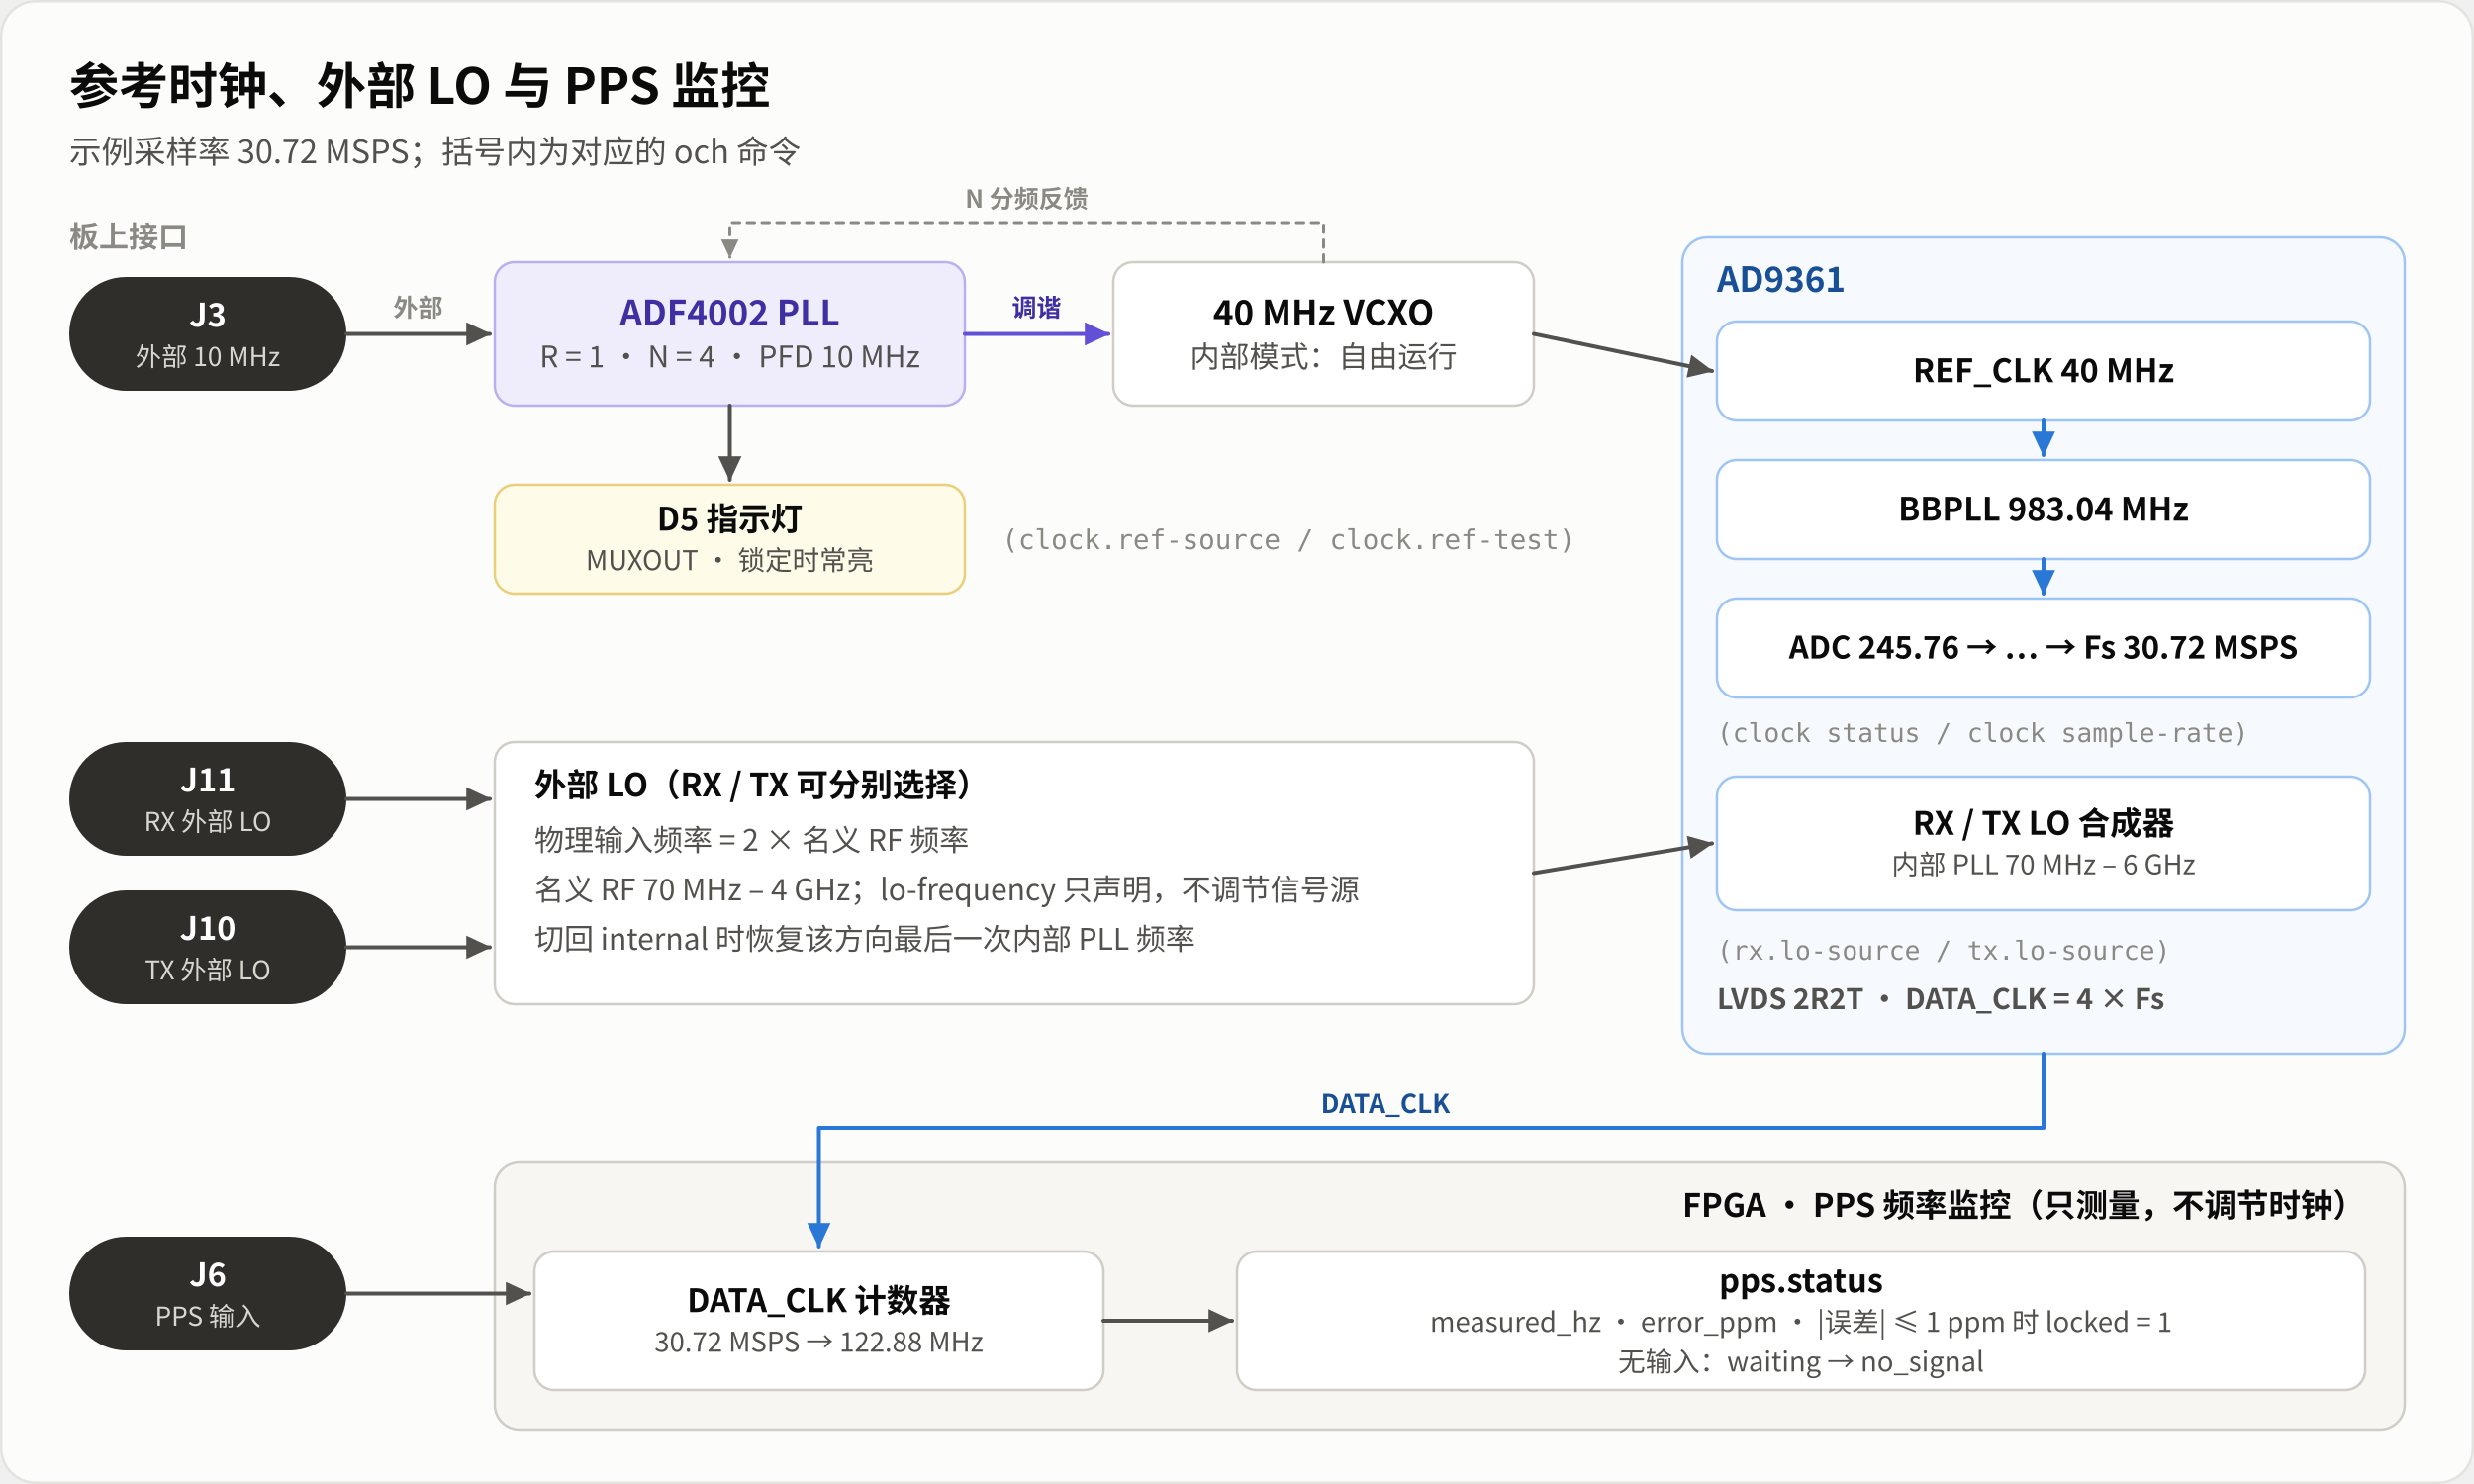
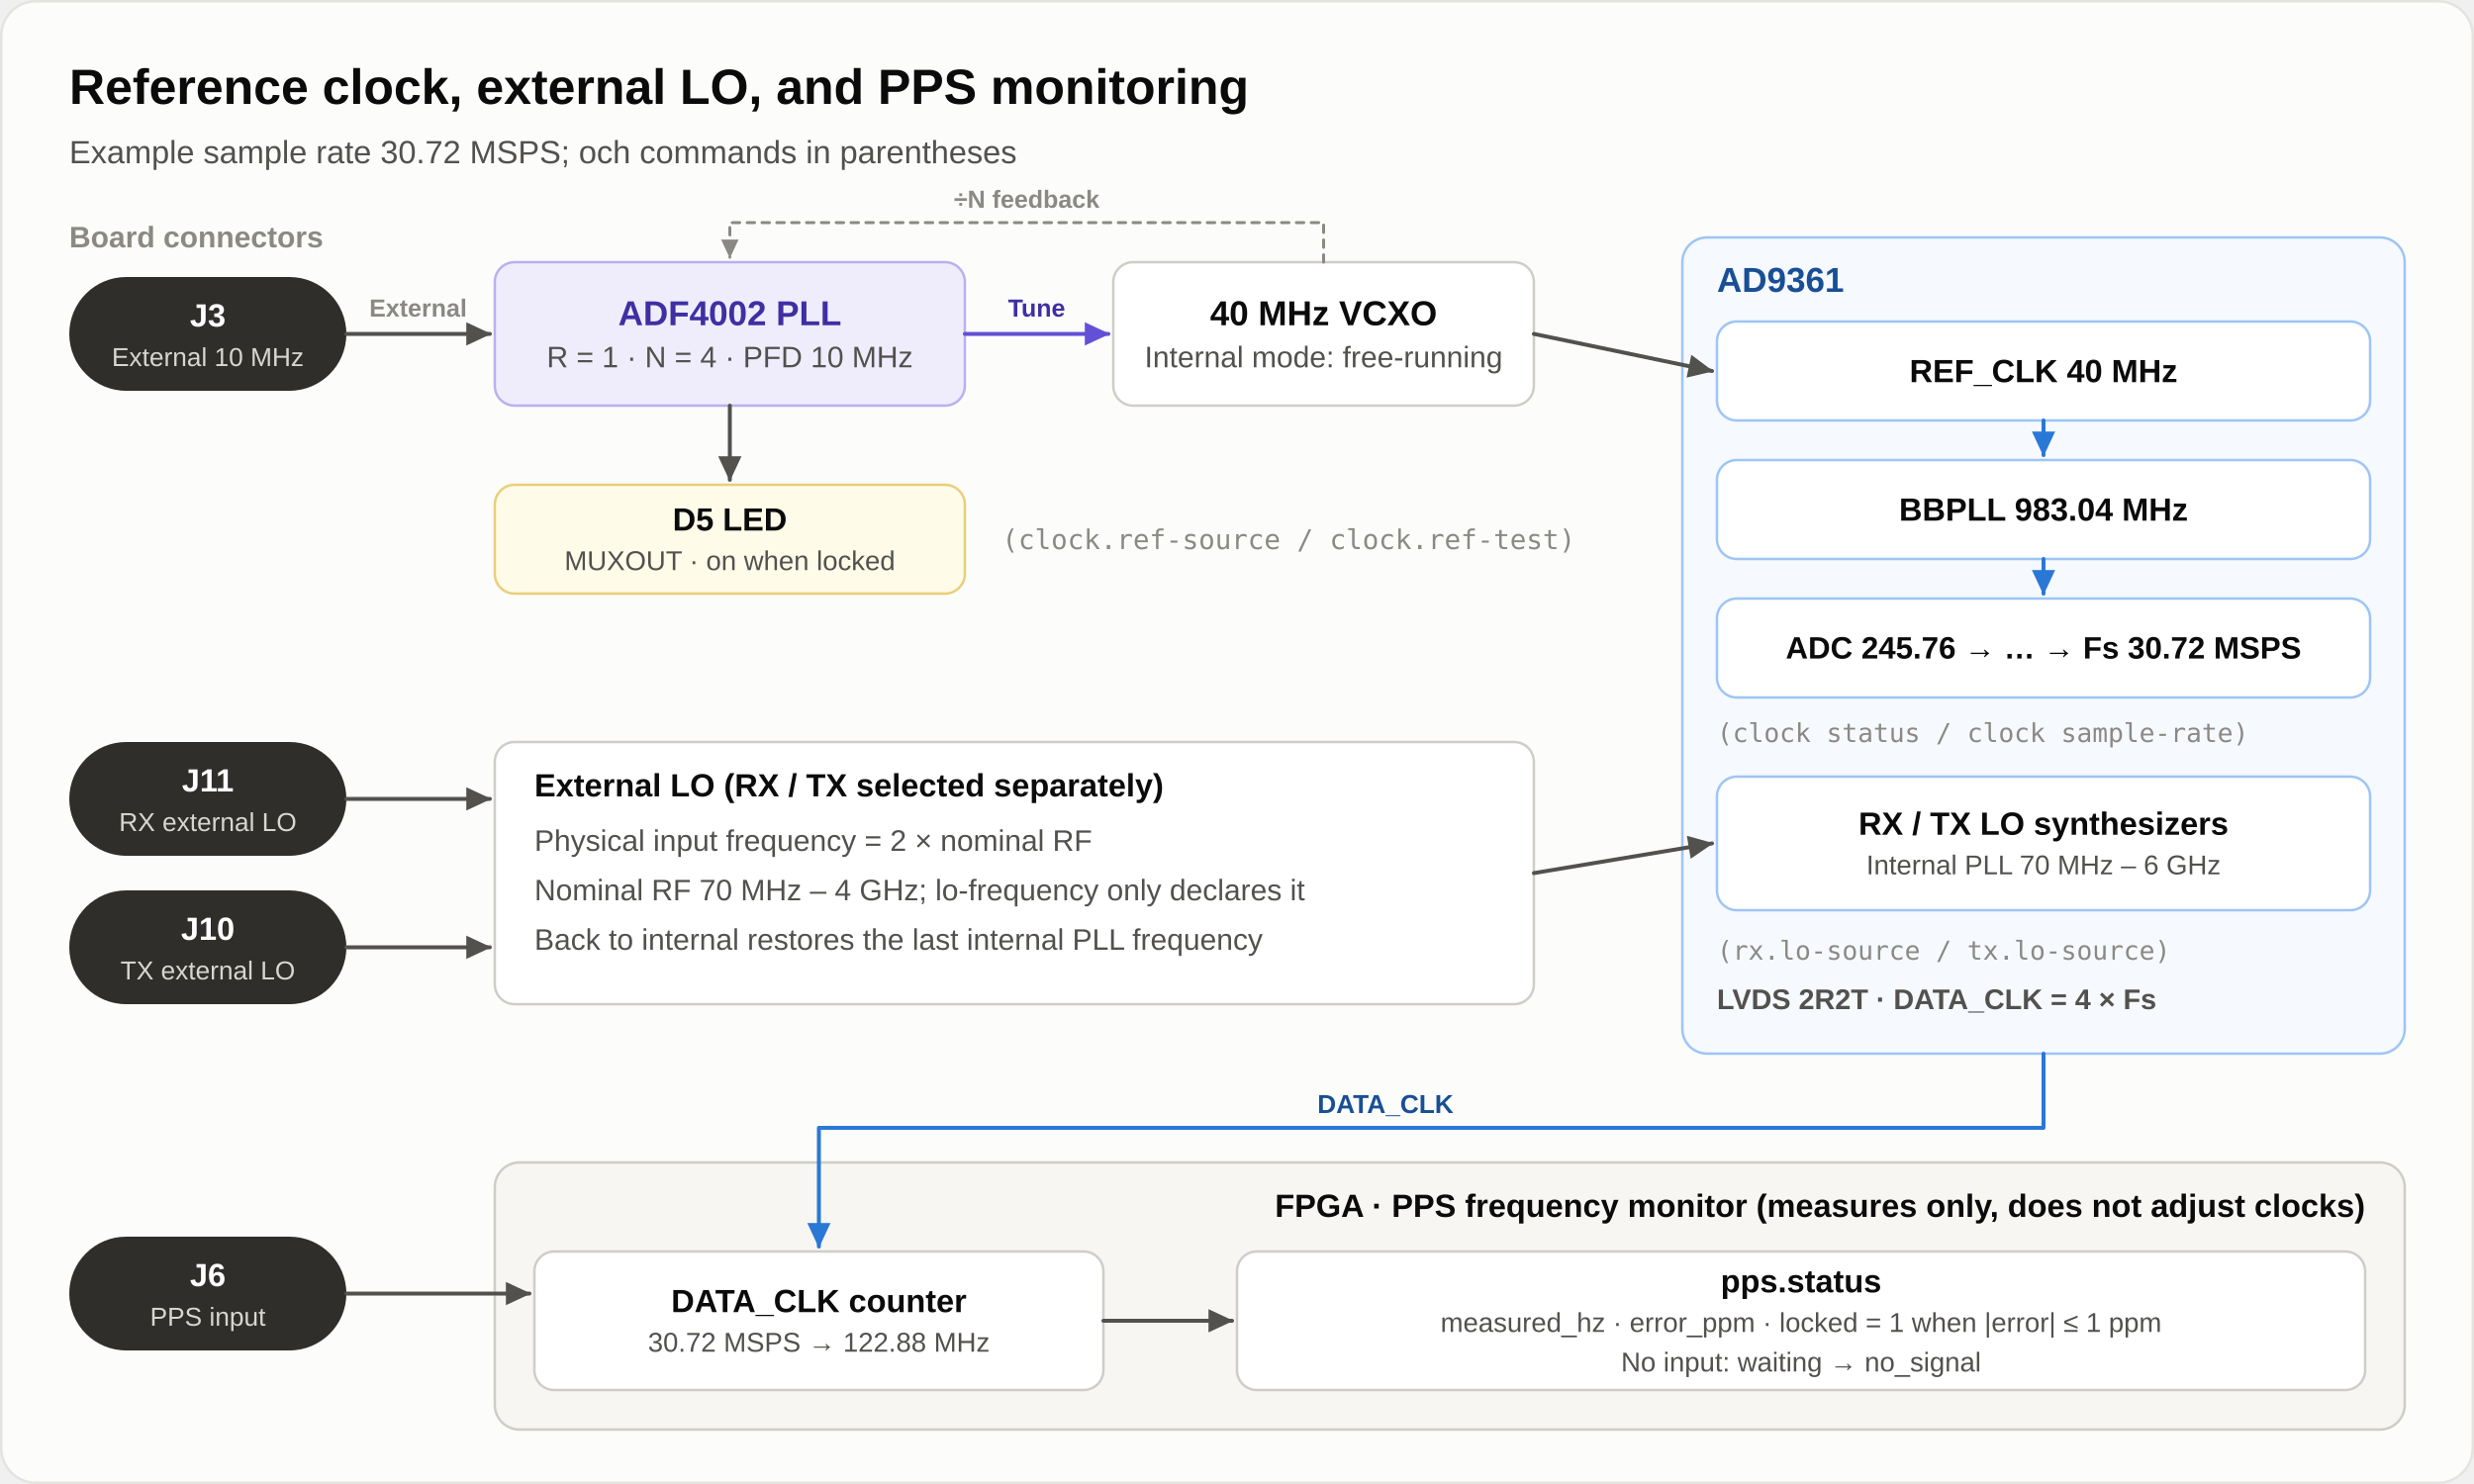
<svg xmlns="http://www.w3.org/2000/svg" width="1000" height="600" viewBox="0 0 1000 600" role="img" aria-labelledby="t d">
  <defs>
    <marker id="a-ink" viewBox="0 0 10 10" refX="8.5" refY="5" markerWidth="7" markerHeight="7" orient="auto-start-reverse">
      <path d="M0,0.8 L9,5 L0,9.2 Z" fill="#52514e" />
    </marker>
    <marker id="a-blue" viewBox="0 0 10 10" refX="8.5" refY="5" markerWidth="7" markerHeight="7" orient="auto-start-reverse">
      <path d="M0,0.8 L9,5 L0,9.2 Z" fill="#2a78d6" />
    </marker>
    <marker id="a-orange" viewBox="0 0 10 10" refX="8.5" refY="5" markerWidth="7" markerHeight="7" orient="auto-start-reverse">
      <path d="M0,0.8 L9,5 L0,9.2 Z" fill="#eb6834" />
    </marker>
    <marker id="a-muted" viewBox="0 0 10 10" refX="8.5" refY="5" markerWidth="7" markerHeight="7" orient="auto-start-reverse">
      <path d="M0,0.8 L9,5 L0,9.2 Z" fill="#8a8984" />
    </marker>
    <marker id="a-aqua" viewBox="0 0 10 10" refX="8.5" refY="5" markerWidth="7" markerHeight="7" orient="auto-start-reverse">
      <path d="M0,0.8 L9,5 L0,9.2 Z" fill="#1baf7a" />
    </marker>
    <marker id="a-violet" viewBox="0 0 10 10" refX="8.5" refY="5" markerWidth="7" markerHeight="7" orient="auto-start-reverse">
      <path d="M0,0.8 L9,5 L0,9.2 Z" fill="#6250d6" />
    </marker>
  </defs>
  <rect x="0.5" y="0.5" width="999" height="599" rx="14" fill="#fcfcfb" stroke="#e4e3df" />
-   <text x="28" y="42" font-family="'Segoe UI','Microsoft YaHei','PingFang SC','Noto Sans CJK SC','Noto Sans SC',sans-serif" font-size="20" font-weight="700" fill="#0b0b0b" text-anchor="start">参考时钟、外部 LO 与 PPS 监控</text>
-   <text x="28" y="66" font-family="'Segoe UI','Microsoft YaHei','PingFang SC','Noto Sans CJK SC','Noto Sans SC',sans-serif" font-size="13" font-weight="400" fill="#52514e" text-anchor="start">示例采样率 30.72 MSPS；括号内为对应的 och 命令</text>
-   <text x="28" y="100" font-family="'Segoe UI','Microsoft YaHei','PingFang SC','Noto Sans CJK SC','Noto Sans SC',sans-serif" font-size="12" font-weight="700" fill="#8a8984" text-anchor="start">板上接口</text>
+   <text x="28" y="42" font-family="'Segoe UI','Helvetica Neue',Arial,sans-serif" font-size="20" font-weight="700" fill="#0b0b0b" text-anchor="start">Reference clock, external LO, and PPS monitoring</text>
+   <text x="28" y="66" font-family="'Segoe UI','Helvetica Neue',Arial,sans-serif" font-size="13" font-weight="400" fill="#52514e" text-anchor="start">Example sample rate 30.72 MSPS; och commands in parentheses</text>
+   <text x="28" y="100" font-family="'Segoe UI','Helvetica Neue',Arial,sans-serif" font-size="12" font-weight="700" fill="#8a8984" text-anchor="start">Board connectors</text>
  <rect x="28" y="112" width="112" height="46" rx="23" fill="#2f2e2b" />
-   <text x="84" y="132" font-family="'Segoe UI','Microsoft YaHei','PingFang SC','Noto Sans CJK SC','Noto Sans SC',sans-serif" font-size="13" font-weight="700" fill="#ffffff" text-anchor="middle">J3</text>
-   <text x="84" y="148" font-family="'Segoe UI','Microsoft YaHei','PingFang SC','Noto Sans CJK SC','Noto Sans SC',sans-serif" font-size="10.5" font-weight="400" fill="#d8d6cf" text-anchor="middle">外部 10 MHz</text>
+   <text x="84" y="132" font-family="'Segoe UI','Helvetica Neue',Arial,sans-serif" font-size="13" font-weight="700" fill="#ffffff" text-anchor="middle">J3</text>
+   <text x="84" y="148" font-family="'Segoe UI','Helvetica Neue',Arial,sans-serif" font-size="10.5" font-weight="400" fill="#d8d6cf" text-anchor="middle">External 10 MHz</text>
  <rect x="28" y="300" width="112" height="46" rx="23" fill="#2f2e2b" />
-   <text x="84" y="320" font-family="'Segoe UI','Microsoft YaHei','PingFang SC','Noto Sans CJK SC','Noto Sans SC',sans-serif" font-size="13" font-weight="700" fill="#ffffff" text-anchor="middle">J11</text>
-   <text x="84" y="336" font-family="'Segoe UI','Microsoft YaHei','PingFang SC','Noto Sans CJK SC','Noto Sans SC',sans-serif" font-size="10.5" font-weight="400" fill="#d8d6cf" text-anchor="middle">RX 外部 LO</text>
+   <text x="84" y="320" font-family="'Segoe UI','Helvetica Neue',Arial,sans-serif" font-size="13" font-weight="700" fill="#ffffff" text-anchor="middle">J11</text>
+   <text x="84" y="336" font-family="'Segoe UI','Helvetica Neue',Arial,sans-serif" font-size="10.5" font-weight="400" fill="#d8d6cf" text-anchor="middle">RX external LO</text>
  <rect x="28" y="360" width="112" height="46" rx="23" fill="#2f2e2b" />
-   <text x="84" y="380" font-family="'Segoe UI','Microsoft YaHei','PingFang SC','Noto Sans CJK SC','Noto Sans SC',sans-serif" font-size="13" font-weight="700" fill="#ffffff" text-anchor="middle">J10</text>
-   <text x="84" y="396" font-family="'Segoe UI','Microsoft YaHei','PingFang SC','Noto Sans CJK SC','Noto Sans SC',sans-serif" font-size="10.5" font-weight="400" fill="#d8d6cf" text-anchor="middle">TX 外部 LO</text>
+   <text x="84" y="380" font-family="'Segoe UI','Helvetica Neue',Arial,sans-serif" font-size="13" font-weight="700" fill="#ffffff" text-anchor="middle">J10</text>
+   <text x="84" y="396" font-family="'Segoe UI','Helvetica Neue',Arial,sans-serif" font-size="10.5" font-weight="400" fill="#d8d6cf" text-anchor="middle">TX external LO</text>
  <rect x="28" y="500" width="112" height="46" rx="23" fill="#2f2e2b" />
-   <text x="84" y="520" font-family="'Segoe UI','Microsoft YaHei','PingFang SC','Noto Sans CJK SC','Noto Sans SC',sans-serif" font-size="13" font-weight="700" fill="#ffffff" text-anchor="middle">J6</text>
-   <text x="84" y="536" font-family="'Segoe UI','Microsoft YaHei','PingFang SC','Noto Sans CJK SC','Noto Sans SC',sans-serif" font-size="10.5" font-weight="400" fill="#d8d6cf" text-anchor="middle">PPS 输入</text>
+   <text x="84" y="520" font-family="'Segoe UI','Helvetica Neue',Arial,sans-serif" font-size="13" font-weight="700" fill="#ffffff" text-anchor="middle">J6</text>
+   <text x="84" y="536" font-family="'Segoe UI','Helvetica Neue',Arial,sans-serif" font-size="10.5" font-weight="400" fill="#d8d6cf" text-anchor="middle">PPS input</text>
  <rect x="200" y="106" width="190" height="58" rx="8" fill="#efedfb" stroke="#b9b1ef" stroke-width="1" />
-   <text x="295.0" y="131.5" font-family="'Segoe UI','Microsoft YaHei','PingFang SC','Noto Sans CJK SC','Noto Sans SC',sans-serif" font-size="14" font-weight="600" fill="#3f2fa3" text-anchor="middle">ADF4002 PLL</text>
-   <text x="295.0" y="148.5" font-family="'Segoe UI','Microsoft YaHei','PingFang SC','Noto Sans CJK SC','Noto Sans SC',sans-serif" font-size="12" font-weight="400" fill="#52514e" text-anchor="middle">R = 1 · N = 4 · PFD 10 MHz</text>
+   <text x="295.0" y="131.5" font-family="'Segoe UI','Helvetica Neue',Arial,sans-serif" font-size="14" font-weight="600" fill="#3f2fa3" text-anchor="middle">ADF4002 PLL</text>
+   <text x="295.0" y="148.5" font-family="'Segoe UI','Helvetica Neue',Arial,sans-serif" font-size="12" font-weight="400" fill="#52514e" text-anchor="middle">R = 1 · N = 4 · PFD 10 MHz</text>
  <line x1="140" y1="135" x2="198" y2="135" stroke="#52514e" stroke-width="1.6" stroke-linecap="round" marker-end="url(#a-ink)" />
-   <text x="169" y="128" font-family="'Segoe UI','Microsoft YaHei','PingFang SC','Noto Sans CJK SC','Noto Sans SC',sans-serif" font-size="10" font-weight="600" fill="#8a8984" text-anchor="middle">外部</text>
+   <text x="169" y="128" font-family="'Segoe UI','Helvetica Neue',Arial,sans-serif" font-size="10" font-weight="600" fill="#8a8984" text-anchor="middle">External</text>
  <rect x="450" y="106" width="170" height="58" rx="8" fill="#ffffff" stroke="#cfcdc6" stroke-width="1" />
-   <text x="535.0" y="131.5" font-family="'Segoe UI','Microsoft YaHei','PingFang SC','Noto Sans CJK SC','Noto Sans SC',sans-serif" font-size="14" font-weight="600" fill="#0b0b0b" text-anchor="middle">40 MHz VCXO</text>
-   <text x="535.0" y="148.5" font-family="'Segoe UI','Microsoft YaHei','PingFang SC','Noto Sans CJK SC','Noto Sans SC',sans-serif" font-size="12" font-weight="400" fill="#52514e" text-anchor="middle">内部模式：自由运行</text>
+   <text x="535.0" y="131.5" font-family="'Segoe UI','Helvetica Neue',Arial,sans-serif" font-size="14" font-weight="600" fill="#0b0b0b" text-anchor="middle">40 MHz VCXO</text>
+   <text x="535.0" y="148.5" font-family="'Segoe UI','Helvetica Neue',Arial,sans-serif" font-size="12" font-weight="400" fill="#52514e" text-anchor="middle">Internal mode: free-running</text>
  <line x1="390" y1="135" x2="448" y2="135" stroke="#6250d6" stroke-width="1.6" stroke-linecap="round" marker-end="url(#a-violet)" />
-   <text x="419" y="128" font-family="'Segoe UI','Microsoft YaHei','PingFang SC','Noto Sans CJK SC','Noto Sans SC',sans-serif" font-size="10" font-weight="600" fill="#3f2fa3" text-anchor="middle">调谐</text>
+   <text x="419" y="128" font-family="'Segoe UI','Helvetica Neue',Arial,sans-serif" font-size="10" font-weight="600" fill="#3f2fa3" text-anchor="middle">Tune</text>
  <path d="M535,106 L535,90 L295,90 L295,104" stroke="#8a8984" stroke-width="1.2" fill="none" stroke-linecap="round" stroke-linejoin="round" stroke-dasharray="3 3" marker-end="url(#a-muted)" />
-   <text x="415" y="84" font-family="'Segoe UI','Microsoft YaHei','PingFang SC','Noto Sans CJK SC','Noto Sans SC',sans-serif" font-size="10" font-weight="600" fill="#8a8984" text-anchor="middle">N 分频反馈</text>
+   <text x="415" y="84" font-family="'Segoe UI','Helvetica Neue',Arial,sans-serif" font-size="10" font-weight="600" fill="#8a8984" text-anchor="middle">÷N feedback</text>
  <rect x="200" y="196" width="190" height="44" rx="8" fill="#fffbe9" stroke="#e9cf7a" stroke-width="1" />
-   <text x="295.0" y="214.5" font-family="'Segoe UI','Microsoft YaHei','PingFang SC','Noto Sans CJK SC','Noto Sans SC',sans-serif" font-size="13" font-weight="600" fill="#0b0b0b" text-anchor="middle">D5 指示灯</text>
-   <text x="295.0" y="230.5" font-family="'Segoe UI','Microsoft YaHei','PingFang SC','Noto Sans CJK SC','Noto Sans SC',sans-serif" font-size="11" font-weight="400" fill="#52514e" text-anchor="middle">MUXOUT · 锁定时常亮</text>
+   <text x="295.0" y="214.5" font-family="'Segoe UI','Helvetica Neue',Arial,sans-serif" font-size="13" font-weight="600" fill="#0b0b0b" text-anchor="middle">D5 LED</text>
+   <text x="295.0" y="230.5" font-family="'Segoe UI','Helvetica Neue',Arial,sans-serif" font-size="11" font-weight="400" fill="#52514e" text-anchor="middle">MUXOUT · on when locked</text>
  <line x1="295" y1="164" x2="295" y2="194" stroke="#52514e" stroke-width="1.6" stroke-linecap="round" marker-end="url(#a-ink)" />
  <text x="405" y="222" font-family="'Cascadia Mono',Consolas,'DejaVu Sans Mono',monospace" font-size="11" font-weight="400" fill="#8a8984" text-anchor="start">(clock.ref-source / clock.ref-test)</text>
  <rect x="680" y="96" width="292" height="330" rx="10" fill="#f6f9fe" stroke="#9ec5f4" stroke-width="1" />
-   <text x="694" y="118" font-family="'Segoe UI','Microsoft YaHei','PingFang SC','Noto Sans CJK SC','Noto Sans SC',sans-serif" font-size="14" font-weight="700" fill="#184f95" text-anchor="start">AD9361</text>
+   <text x="694" y="118" font-family="'Segoe UI','Helvetica Neue',Arial,sans-serif" font-size="14" font-weight="700" fill="#184f95" text-anchor="start">AD9361</text>
  <rect x="694" y="130" width="264" height="40" rx="8" fill="#ffffff" stroke="#9ec5f4" stroke-width="1" />
-   <text x="826.0" y="154.5" font-family="'Segoe UI','Microsoft YaHei','PingFang SC','Noto Sans CJK SC','Noto Sans SC',sans-serif" font-size="13" font-weight="600" fill="#0b0b0b" text-anchor="middle">REF_CLK  40 MHz</text>
+   <text x="826.0" y="154.5" font-family="'Segoe UI','Helvetica Neue',Arial,sans-serif" font-size="13" font-weight="600" fill="#0b0b0b" text-anchor="middle">REF_CLK  40 MHz</text>
  <line x1="620" y1="135" x2="692" y2="150" stroke="#52514e" stroke-width="1.6" stroke-linecap="round" marker-end="url(#a-ink)" />
  <rect x="694" y="186" width="264" height="40" rx="8" fill="#ffffff" stroke="#9ec5f4" stroke-width="1" />
-   <text x="826.0" y="210.5" font-family="'Segoe UI','Microsoft YaHei','PingFang SC','Noto Sans CJK SC','Noto Sans SC',sans-serif" font-size="13" font-weight="600" fill="#0b0b0b" text-anchor="middle">BBPLL  983.04 MHz</text>
+   <text x="826.0" y="210.5" font-family="'Segoe UI','Helvetica Neue',Arial,sans-serif" font-size="13" font-weight="600" fill="#0b0b0b" text-anchor="middle">BBPLL  983.04 MHz</text>
  <line x1="826.0" y1="170" x2="826.0" y2="184" stroke="#2a78d6" stroke-width="1.6" stroke-linecap="round" marker-end="url(#a-blue)" />
  <rect x="694" y="242" width="264" height="40" rx="8" fill="#ffffff" stroke="#9ec5f4" stroke-width="1" />
-   <text x="826.0" y="266.25" font-family="'Segoe UI','Microsoft YaHei','PingFang SC','Noto Sans CJK SC','Noto Sans SC',sans-serif" font-size="12.5" font-weight="600" fill="#0b0b0b" text-anchor="middle">ADC 245.76 → … → Fs 30.72 MSPS</text>
+   <text x="826.0" y="266.25" font-family="'Segoe UI','Helvetica Neue',Arial,sans-serif" font-size="12.5" font-weight="600" fill="#0b0b0b" text-anchor="middle">ADC 245.76 → … → Fs 30.72 MSPS</text>
  <line x1="826.0" y1="226" x2="826.0" y2="240" stroke="#2a78d6" stroke-width="1.6" stroke-linecap="round" marker-end="url(#a-blue)" />
  <text x="694" y="300" font-family="'Cascadia Mono',Consolas,'DejaVu Sans Mono',monospace" font-size="10.5" font-weight="400" fill="#8a8984" text-anchor="start">(clock status / clock sample-rate)</text>
  <rect x="694" y="314" width="264" height="54" rx="8" fill="#ffffff" stroke="#9ec5f4" stroke-width="1" />
-   <text x="826.0" y="337.5" font-family="'Segoe UI','Microsoft YaHei','PingFang SC','Noto Sans CJK SC','Noto Sans SC',sans-serif" font-size="13" font-weight="600" fill="#0b0b0b" text-anchor="middle">RX / TX LO 合成器</text>
-   <text x="826.0" y="353.5" font-family="'Segoe UI','Microsoft YaHei','PingFang SC','Noto Sans CJK SC','Noto Sans SC',sans-serif" font-size="11" font-weight="400" fill="#52514e" text-anchor="middle">内部 PLL 70 MHz – 6 GHz</text>
+   <text x="826.0" y="337.5" font-family="'Segoe UI','Helvetica Neue',Arial,sans-serif" font-size="13" font-weight="600" fill="#0b0b0b" text-anchor="middle">RX / TX LO synthesizers</text>
+   <text x="826.0" y="353.5" font-family="'Segoe UI','Helvetica Neue',Arial,sans-serif" font-size="11" font-weight="400" fill="#52514e" text-anchor="middle">Internal PLL 70 MHz – 6 GHz</text>
  <text x="694" y="388" font-family="'Cascadia Mono',Consolas,'DejaVu Sans Mono',monospace" font-size="10.5" font-weight="400" fill="#8a8984" text-anchor="start">(rx.lo-source / tx.lo-source)</text>
-   <text x="694" y="408" font-family="'Segoe UI','Microsoft YaHei','PingFang SC','Noto Sans CJK SC','Noto Sans SC',sans-serif" font-size="11.5" font-weight="600" fill="#52514e" text-anchor="start">LVDS 2R2T · DATA_CLK = 4 × Fs</text>
+   <text x="694" y="408" font-family="'Segoe UI','Helvetica Neue',Arial,sans-serif" font-size="11.5" font-weight="600" fill="#52514e" text-anchor="start">LVDS 2R2T · DATA_CLK = 4 × Fs</text>
  <rect x="200" y="300" width="420" height="106" rx="8" fill="#ffffff" stroke="#cfcdc6" stroke-width="1" />
-   <text x="216" y="322" font-family="'Segoe UI','Microsoft YaHei','PingFang SC','Noto Sans CJK SC','Noto Sans SC',sans-serif" font-size="13" font-weight="700" fill="#0b0b0b" text-anchor="start">外部 LO（RX / TX 可分别选择）</text>
-   <text x="216" y="344" font-family="'Segoe UI','Microsoft YaHei','PingFang SC','Noto Sans CJK SC','Noto Sans SC',sans-serif" font-size="12" font-weight="400" fill="#52514e" text-anchor="start">物理输入频率 = 2 × 名义 RF 频率</text>
-   <text x="216" y="364" font-family="'Segoe UI','Microsoft YaHei','PingFang SC','Noto Sans CJK SC','Noto Sans SC',sans-serif" font-size="12" font-weight="400" fill="#52514e" text-anchor="start">名义 RF 70 MHz – 4 GHz；lo-frequency 只声明，不调节信号源</text>
-   <text x="216" y="384" font-family="'Segoe UI','Microsoft YaHei','PingFang SC','Noto Sans CJK SC','Noto Sans SC',sans-serif" font-size="12" font-weight="400" fill="#52514e" text-anchor="start">切回 internal 时恢复该方向最后一次内部 PLL 频率</text>
+   <text x="216" y="322" font-family="'Segoe UI','Helvetica Neue',Arial,sans-serif" font-size="13" font-weight="700" fill="#0b0b0b" text-anchor="start">External LO (RX / TX selected separately)</text>
+   <text x="216" y="344" font-family="'Segoe UI','Helvetica Neue',Arial,sans-serif" font-size="12" font-weight="400" fill="#52514e" text-anchor="start">Physical input frequency = 2 × nominal RF</text>
+   <text x="216" y="364" font-family="'Segoe UI','Helvetica Neue',Arial,sans-serif" font-size="12" font-weight="400" fill="#52514e" text-anchor="start">Nominal RF 70 MHz – 4 GHz; lo-frequency only declares it</text>
+   <text x="216" y="384" font-family="'Segoe UI','Helvetica Neue',Arial,sans-serif" font-size="12" font-weight="400" fill="#52514e" text-anchor="start">Back to internal restores the last internal PLL frequency</text>
  <line x1="140" y1="323" x2="198" y2="323" stroke="#52514e" stroke-width="1.6" stroke-linecap="round" marker-end="url(#a-ink)" />
  <line x1="140" y1="383" x2="198" y2="383" stroke="#52514e" stroke-width="1.6" stroke-linecap="round" marker-end="url(#a-ink)" />
  <line x1="620" y1="353" x2="692" y2="341" stroke="#52514e" stroke-width="1.6" stroke-linecap="round" marker-end="url(#a-ink)" />
  <rect x="200" y="470" width="772" height="108" rx="10" fill="#f7f6f3" stroke="#cfcdc6" stroke-width="1" />
-   <text x="956" y="492" font-family="'Segoe UI','Microsoft YaHei','PingFang SC','Noto Sans CJK SC','Noto Sans SC',sans-serif" font-size="13" font-weight="700" fill="#0b0b0b" text-anchor="end">FPGA · PPS 频率监控（只测量，不调节时钟）</text>
+   <text x="956" y="492" font-family="'Segoe UI','Helvetica Neue',Arial,sans-serif" font-size="13" font-weight="700" fill="#0b0b0b" text-anchor="end">FPGA · PPS frequency monitor (measures only, does not adjust clocks)</text>
  <rect x="216" y="506" width="230" height="56" rx="8" fill="#ffffff" stroke="#cfcdc6" stroke-width="1" />
-   <text x="331.0" y="530.5" font-family="'Segoe UI','Microsoft YaHei','PingFang SC','Noto Sans CJK SC','Noto Sans SC',sans-serif" font-size="13" font-weight="600" fill="#0b0b0b" text-anchor="middle">DATA_CLK 计数器</text>
-   <text x="331.0" y="546.5" font-family="'Segoe UI','Microsoft YaHei','PingFang SC','Noto Sans CJK SC','Noto Sans SC',sans-serif" font-size="11" font-weight="400" fill="#52514e" text-anchor="middle">30.72 MSPS → 122.88 MHz</text>
+   <text x="331.0" y="530.5" font-family="'Segoe UI','Helvetica Neue',Arial,sans-serif" font-size="13" font-weight="600" fill="#0b0b0b" text-anchor="middle">DATA_CLK counter</text>
+   <text x="331.0" y="546.5" font-family="'Segoe UI','Helvetica Neue',Arial,sans-serif" font-size="11" font-weight="400" fill="#52514e" text-anchor="middle">30.72 MSPS → 122.88 MHz</text>
  <line x1="140" y1="523" x2="214" y2="523" stroke="#52514e" stroke-width="1.6" stroke-linecap="round" marker-end="url(#a-ink)" />
  <path d="M826.0,426 L826.0,456 L331,456 L331,504" stroke="#2a78d6" stroke-width="1.6" fill="none" stroke-linecap="round" stroke-linejoin="round" marker-end="url(#a-blue)" />
-   <text x="560" y="450" font-family="'Segoe UI','Microsoft YaHei','PingFang SC','Noto Sans CJK SC','Noto Sans SC',sans-serif" font-size="10.5" font-weight="600" fill="#184f95" text-anchor="middle">DATA_CLK</text>
+   <text x="560" y="450" font-family="'Segoe UI','Helvetica Neue',Arial,sans-serif" font-size="10.5" font-weight="600" fill="#184f95" text-anchor="middle">DATA_CLK</text>
  <rect x="500" y="506" width="456" height="56" rx="8" fill="#ffffff" stroke="#cfcdc6" stroke-width="1" />
-   <text x="728.0" y="522.5" font-family="'Segoe UI','Microsoft YaHei','PingFang SC','Noto Sans CJK SC','Noto Sans SC',sans-serif" font-size="13" font-weight="600" fill="#0b0b0b" text-anchor="middle">pps.status</text>
-   <text x="728.0" y="538.5" font-family="'Segoe UI','Microsoft YaHei','PingFang SC','Noto Sans CJK SC','Noto Sans SC',sans-serif" font-size="11" font-weight="400" fill="#52514e" text-anchor="middle">measured_hz · error_ppm · |误差| ≤ 1 ppm 时 locked = 1</text>
-   <text x="728.0" y="554.5" font-family="'Segoe UI','Microsoft YaHei','PingFang SC','Noto Sans CJK SC','Noto Sans SC',sans-serif" font-size="11" font-weight="400" fill="#52514e" text-anchor="middle">无输入：waiting → no_signal</text>
+   <text x="728.0" y="522.5" font-family="'Segoe UI','Helvetica Neue',Arial,sans-serif" font-size="13" font-weight="600" fill="#0b0b0b" text-anchor="middle">pps.status</text>
+   <text x="728.0" y="538.5" font-family="'Segoe UI','Helvetica Neue',Arial,sans-serif" font-size="11" font-weight="400" fill="#52514e" text-anchor="middle">measured_hz · error_ppm · locked = 1 when |error| ≤ 1 ppm</text>
+   <text x="728.0" y="554.5" font-family="'Segoe UI','Helvetica Neue',Arial,sans-serif" font-size="11" font-weight="400" fill="#52514e" text-anchor="middle">No input: waiting → no_signal</text>
  <line x1="446" y1="534" x2="498" y2="534" stroke="#52514e" stroke-width="1.6" stroke-linecap="round" marker-end="url(#a-ink)" />
</svg>
